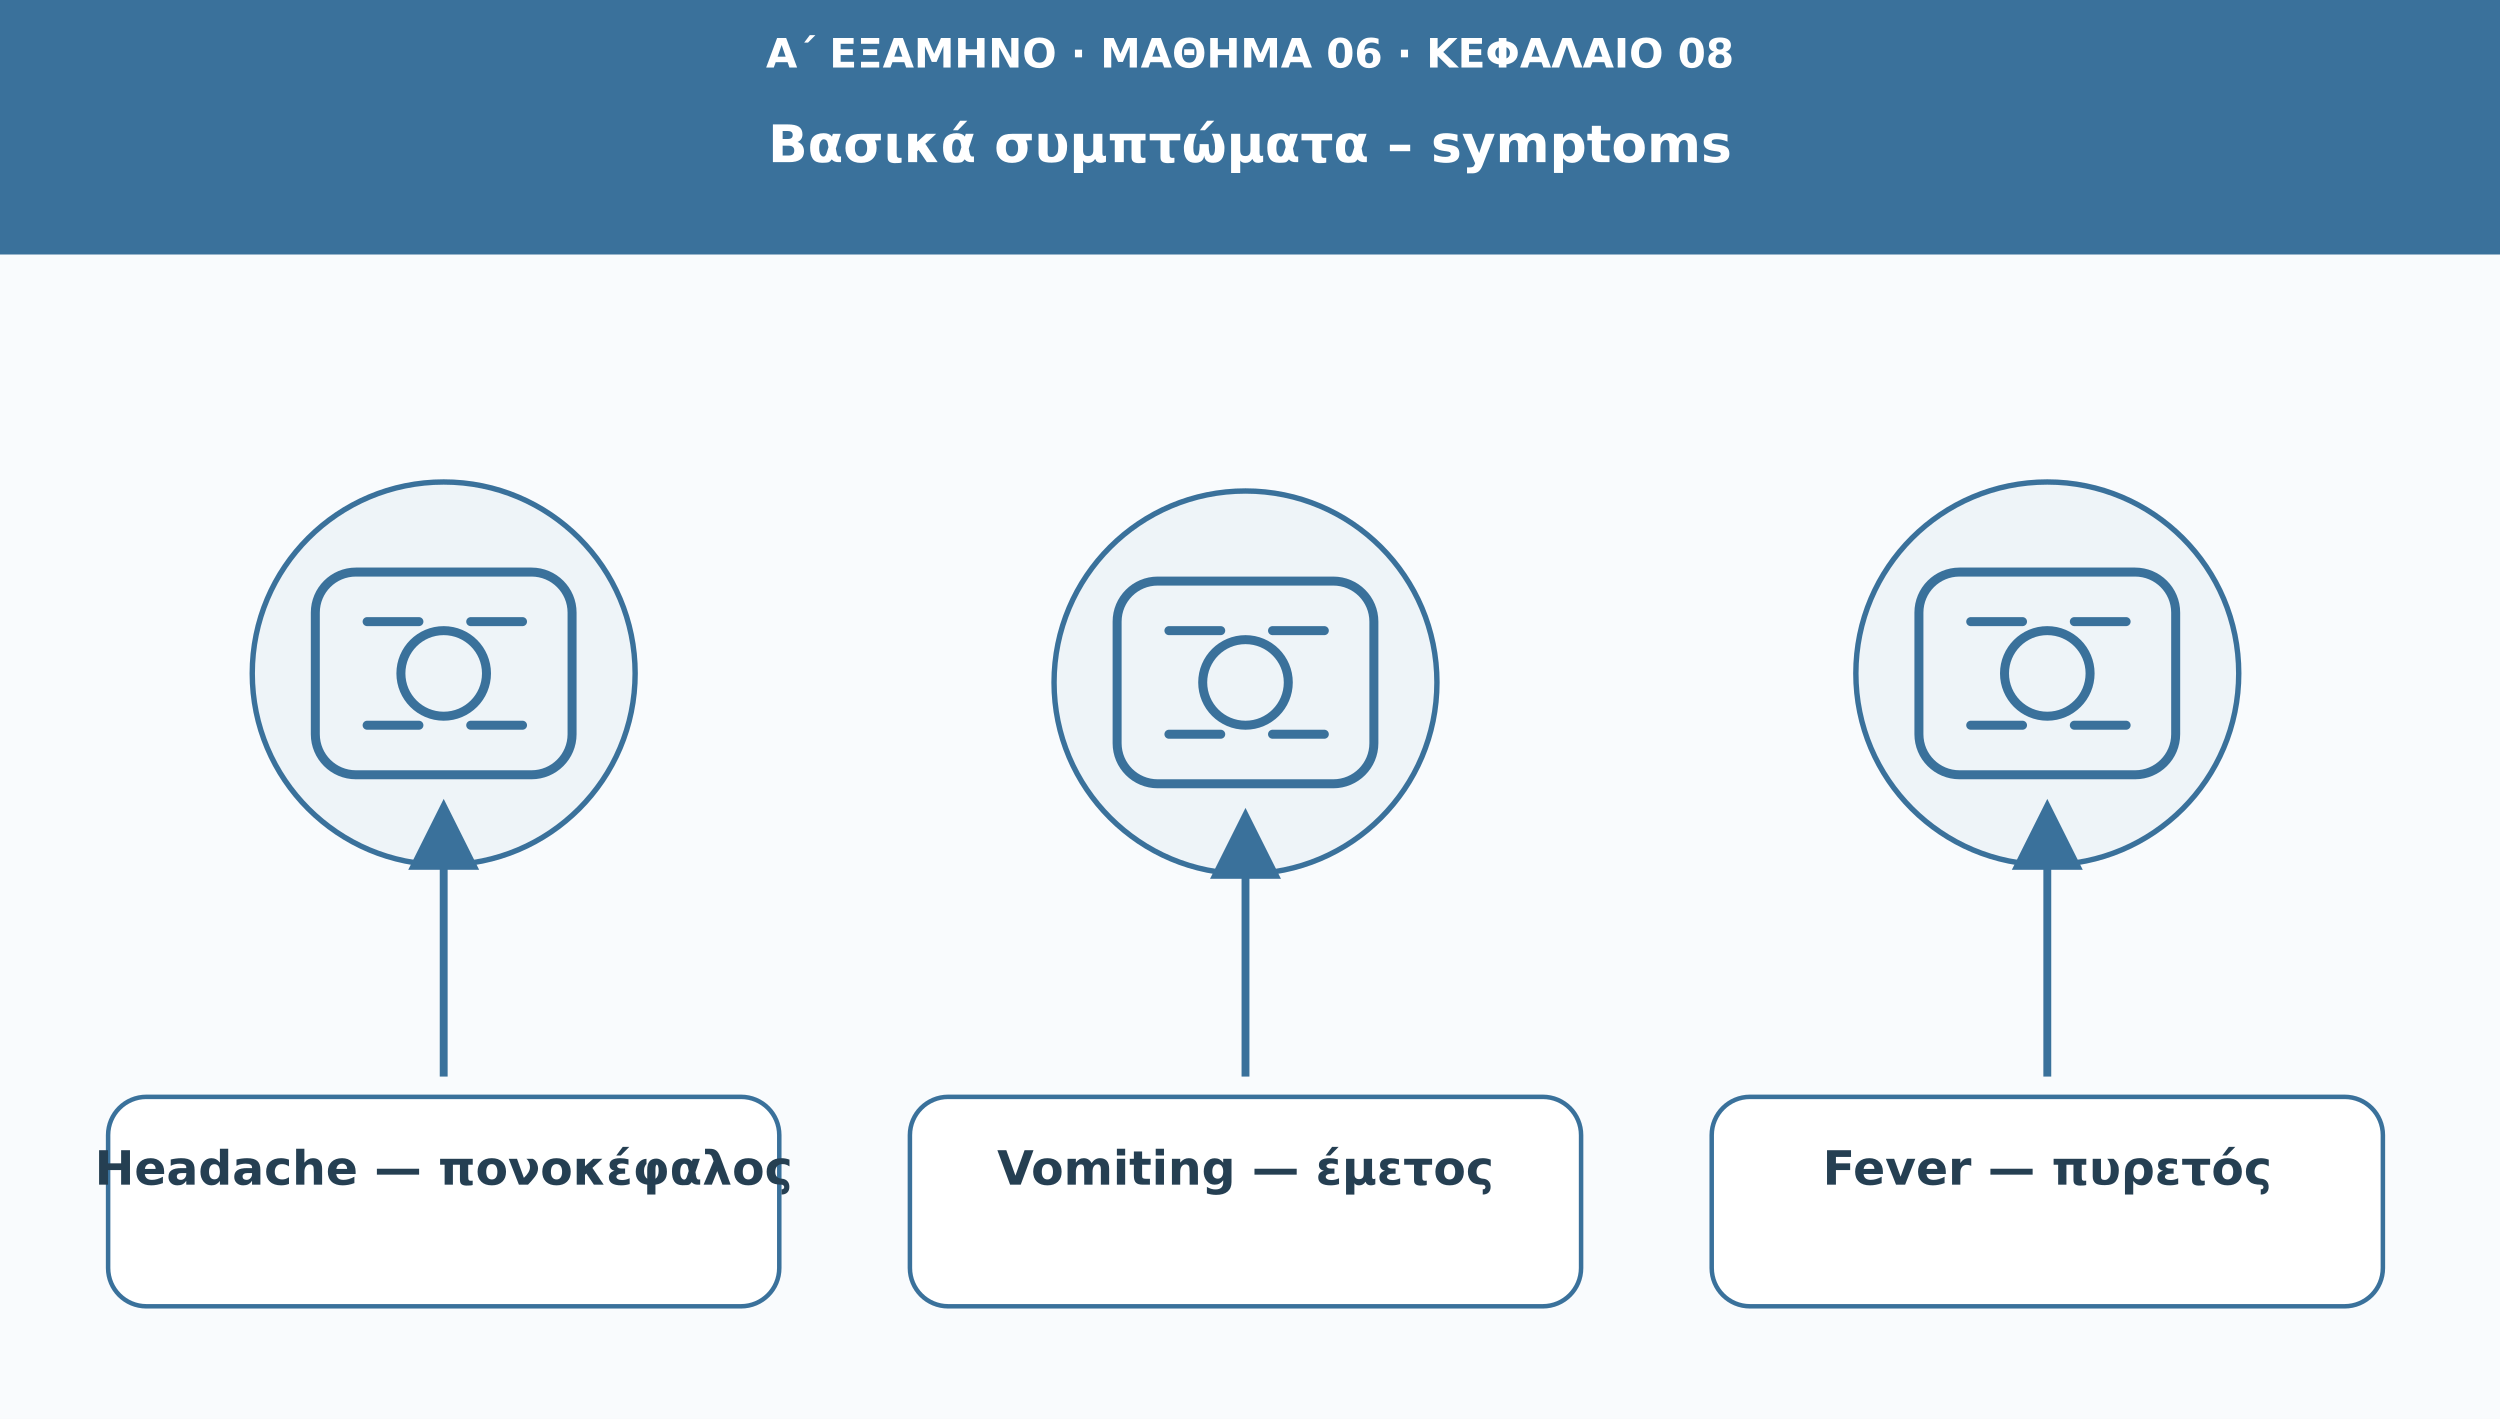
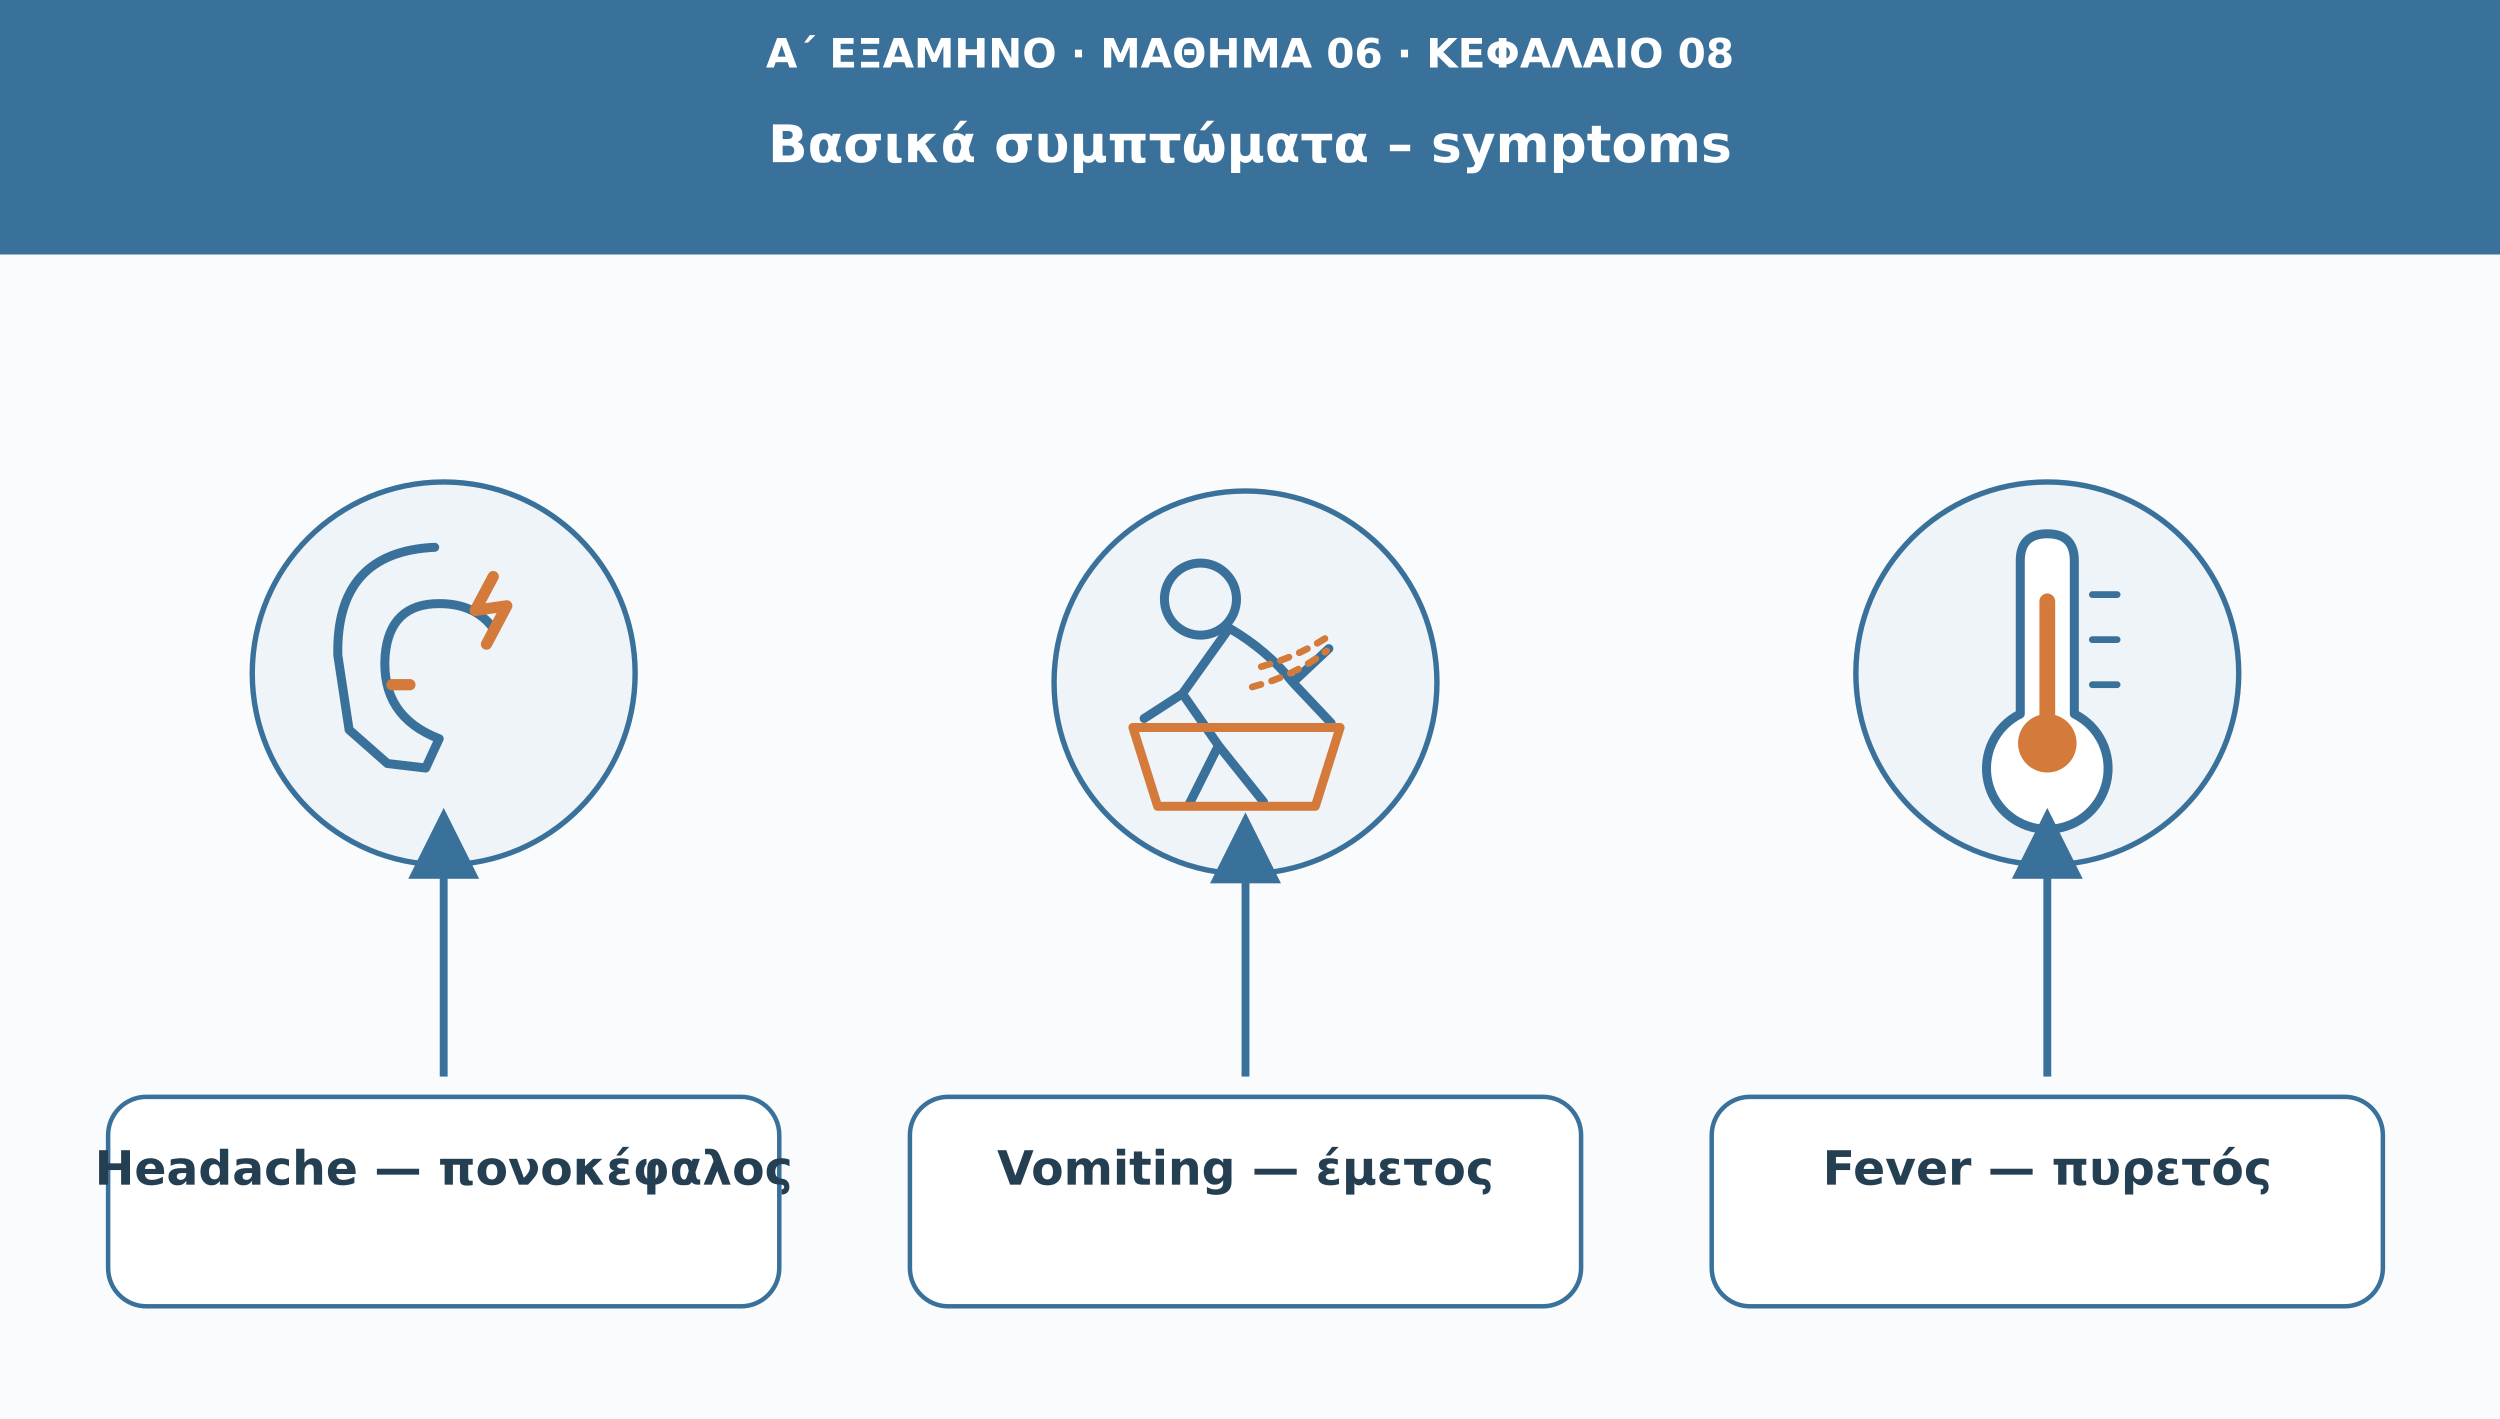
<svg xmlns="http://www.w3.org/2000/svg" viewBox="0 0 1110 630" role="img" aria-labelledby="t d">
  <defs>
    <marker id="arr" viewBox="0 0 10 10" markerWidth="9" markerHeight="9" refX="8" refY="5" orient="auto">
      <path d="M0 0L10 5L0 10Z" fill="#3a719b" />
    </marker>
  </defs>
  <rect width="1110" height="630" fill="#f9fbfd" />
  <rect width="1110" height="113" fill="#3a719b" />
-   <text x="555" y="30" font-family="DejaVu Sans,Arial,sans-serif" font-size="18" fill="#ffffff" font-weight="690" text-anchor="middle">Α΄ ΕΞΑΜΗΝΟ · ΜΑΘΗΜΑ 06 · ΚΕΦΑΛΑΙΟ 08</text>
-   <text x="555" y="72" font-family="DejaVu Sans,Arial,sans-serif" font-size="23" fill="#ffffff" font-weight="720" text-anchor="middle">Βασικά συμπτώματα – symptoms</text>
+   <text x="555" y="30" font-family="DejaVu Sans,Arial,sans-serif" font-size="18" fill="#fff" font-weight="690" text-anchor="middle">Α΄ ΕΞΑΜΗΝΟ · ΜΑΘΗΜΑ 06 · ΚΕΦΑΛΑΙΟ 08</text>
+   <text x="555" y="72" font-family="DejaVu Sans,Arial,sans-serif" font-size="23" fill="#fff" font-weight="720" text-anchor="middle">Βασικά συμπτώματα – symptoms</text>
  <circle cx="197" cy="299" r="85" fill="#eef4f8" stroke="#3a719b" stroke-width="2.4" />
  <g transform="translate(197 299)" fill="none" stroke="#3a719b" stroke-width="4" stroke-linecap="round" stroke-linejoin="round">
-     <rect x="-57" y="-45" width="114" height="90" rx="18" />
-     <circle r="19" />
-     <path d="M-34-23h23m23 0h23m-69 46h23m23 0h23" />
+     <path d="M-4-56Q-48-54-47-8L-42 25L-25 40L-8 42L-2 29Q-28 19-26-8Q-24-31-2-31Q14-31 22-20" />
+     <path d="M22-43L14-28L28-30L19-13M-23 5h8" stroke="#d47a3a" stroke-width="5" />
  </g>
-   <path d="M197 478L197 361" stroke="#3a719b" stroke-width="3.5" marker-end="url(#arr)" />
-   <rect x="48" y="487" width="298" height="93" rx="17" fill="#ffffff" stroke="#3a719b" stroke-width="2" />
+   <path d="M197 478V365" stroke="#3a719b" stroke-width="3.5" marker-end="url(#arr)" />
+   <rect x="48" y="487" width="298" height="93" rx="17" fill="#fff" stroke="#3a719b" stroke-width="2" />
  <text x="197" y="526" font-family="DejaVu Sans,Arial,sans-serif" font-size="21" fill="#253f52" font-weight="700" text-anchor="middle">Headache — πονοκέφαλος</text>
  <circle cx="553" cy="303" r="85" fill="#eef4f8" stroke="#3a719b" stroke-width="2.4" />
  <g transform="translate(553 303)" fill="none" stroke="#3a719b" stroke-width="4" stroke-linecap="round" stroke-linejoin="round">
-     <rect x="-57" y="-45" width="114" height="90" rx="18" />
-     <circle r="19" />
-     <path d="M-34-23h23m23 0h23m-69 46h23m23 0h23" />
+     <circle cx="-20" cy="-37" r="16" />
+     <path d="M-7-24Q10-14 21 0L38 18M-8-23L-28 5L-12 28M-12 28L-25 54M-12 28L8 53M-28 5L-45 16M21 0L37-15" />
+     <path d="M42 20H-50L-39 55H31Z" stroke="#d47a3a" stroke-width="4" />
+     <path d="M7-7Q25-12 39-22M3 2Q22-3 36-14" stroke="#d47a3a" stroke-width="3" stroke-dasharray="4 5" />
  </g>
-   <path d="M553 478L553 365" stroke="#3a719b" stroke-width="3.5" marker-end="url(#arr)" />
-   <rect x="404" y="487" width="298" height="93" rx="17" fill="#ffffff" stroke="#3a719b" stroke-width="2" />
+   <path d="M553 478V367" stroke="#3a719b" stroke-width="3.5" marker-end="url(#arr)" />
+   <rect x="404" y="487" width="298" height="93" rx="17" fill="#fff" stroke="#3a719b" stroke-width="2" />
  <text x="553" y="526" font-family="DejaVu Sans,Arial,sans-serif" font-size="21" fill="#253f52" font-weight="700" text-anchor="middle">Vomiting — έμετος</text>
  <circle cx="909" cy="299" r="85" fill="#eef4f8" stroke="#3a719b" stroke-width="2.4" />
  <g transform="translate(909 299)" fill="none" stroke="#3a719b" stroke-width="4" stroke-linecap="round" stroke-linejoin="round">
-     <rect x="-57" y="-45" width="114" height="90" rx="18" />
-     <circle r="19" />
-     <path d="M-34-23h23m23 0h23m-69 46h23m23 0h23" />
+     <path d="M-12-50Q-12-62 0-62Q12-62 12-50V18A27 27 0 1 1-12 18Z" fill="#fff" />
+     <path d="M0-32V26" stroke="#d47a3a" stroke-width="7" />
+     <circle cy="31" r="13" fill="#d47a3a" stroke="none" />
+     <path d="M20-35H31M20-15H31M20 5H31" stroke-width="3" />
  </g>
-   <path d="M909 478L909 361" stroke="#3a719b" stroke-width="3.5" marker-end="url(#arr)" />
-   <rect x="760" y="487" width="298" height="93" rx="17" fill="#ffffff" stroke="#3a719b" stroke-width="2" />
+   <path d="M909 478V365" stroke="#3a719b" stroke-width="3.5" marker-end="url(#arr)" />
+   <rect x="760" y="487" width="298" height="93" rx="17" fill="#fff" stroke="#3a719b" stroke-width="2" />
  <text x="909" y="526" font-family="DejaVu Sans,Arial,sans-serif" font-size="21" fill="#253f52" font-weight="700" text-anchor="middle">Fever — πυρετός</text>
</svg>
